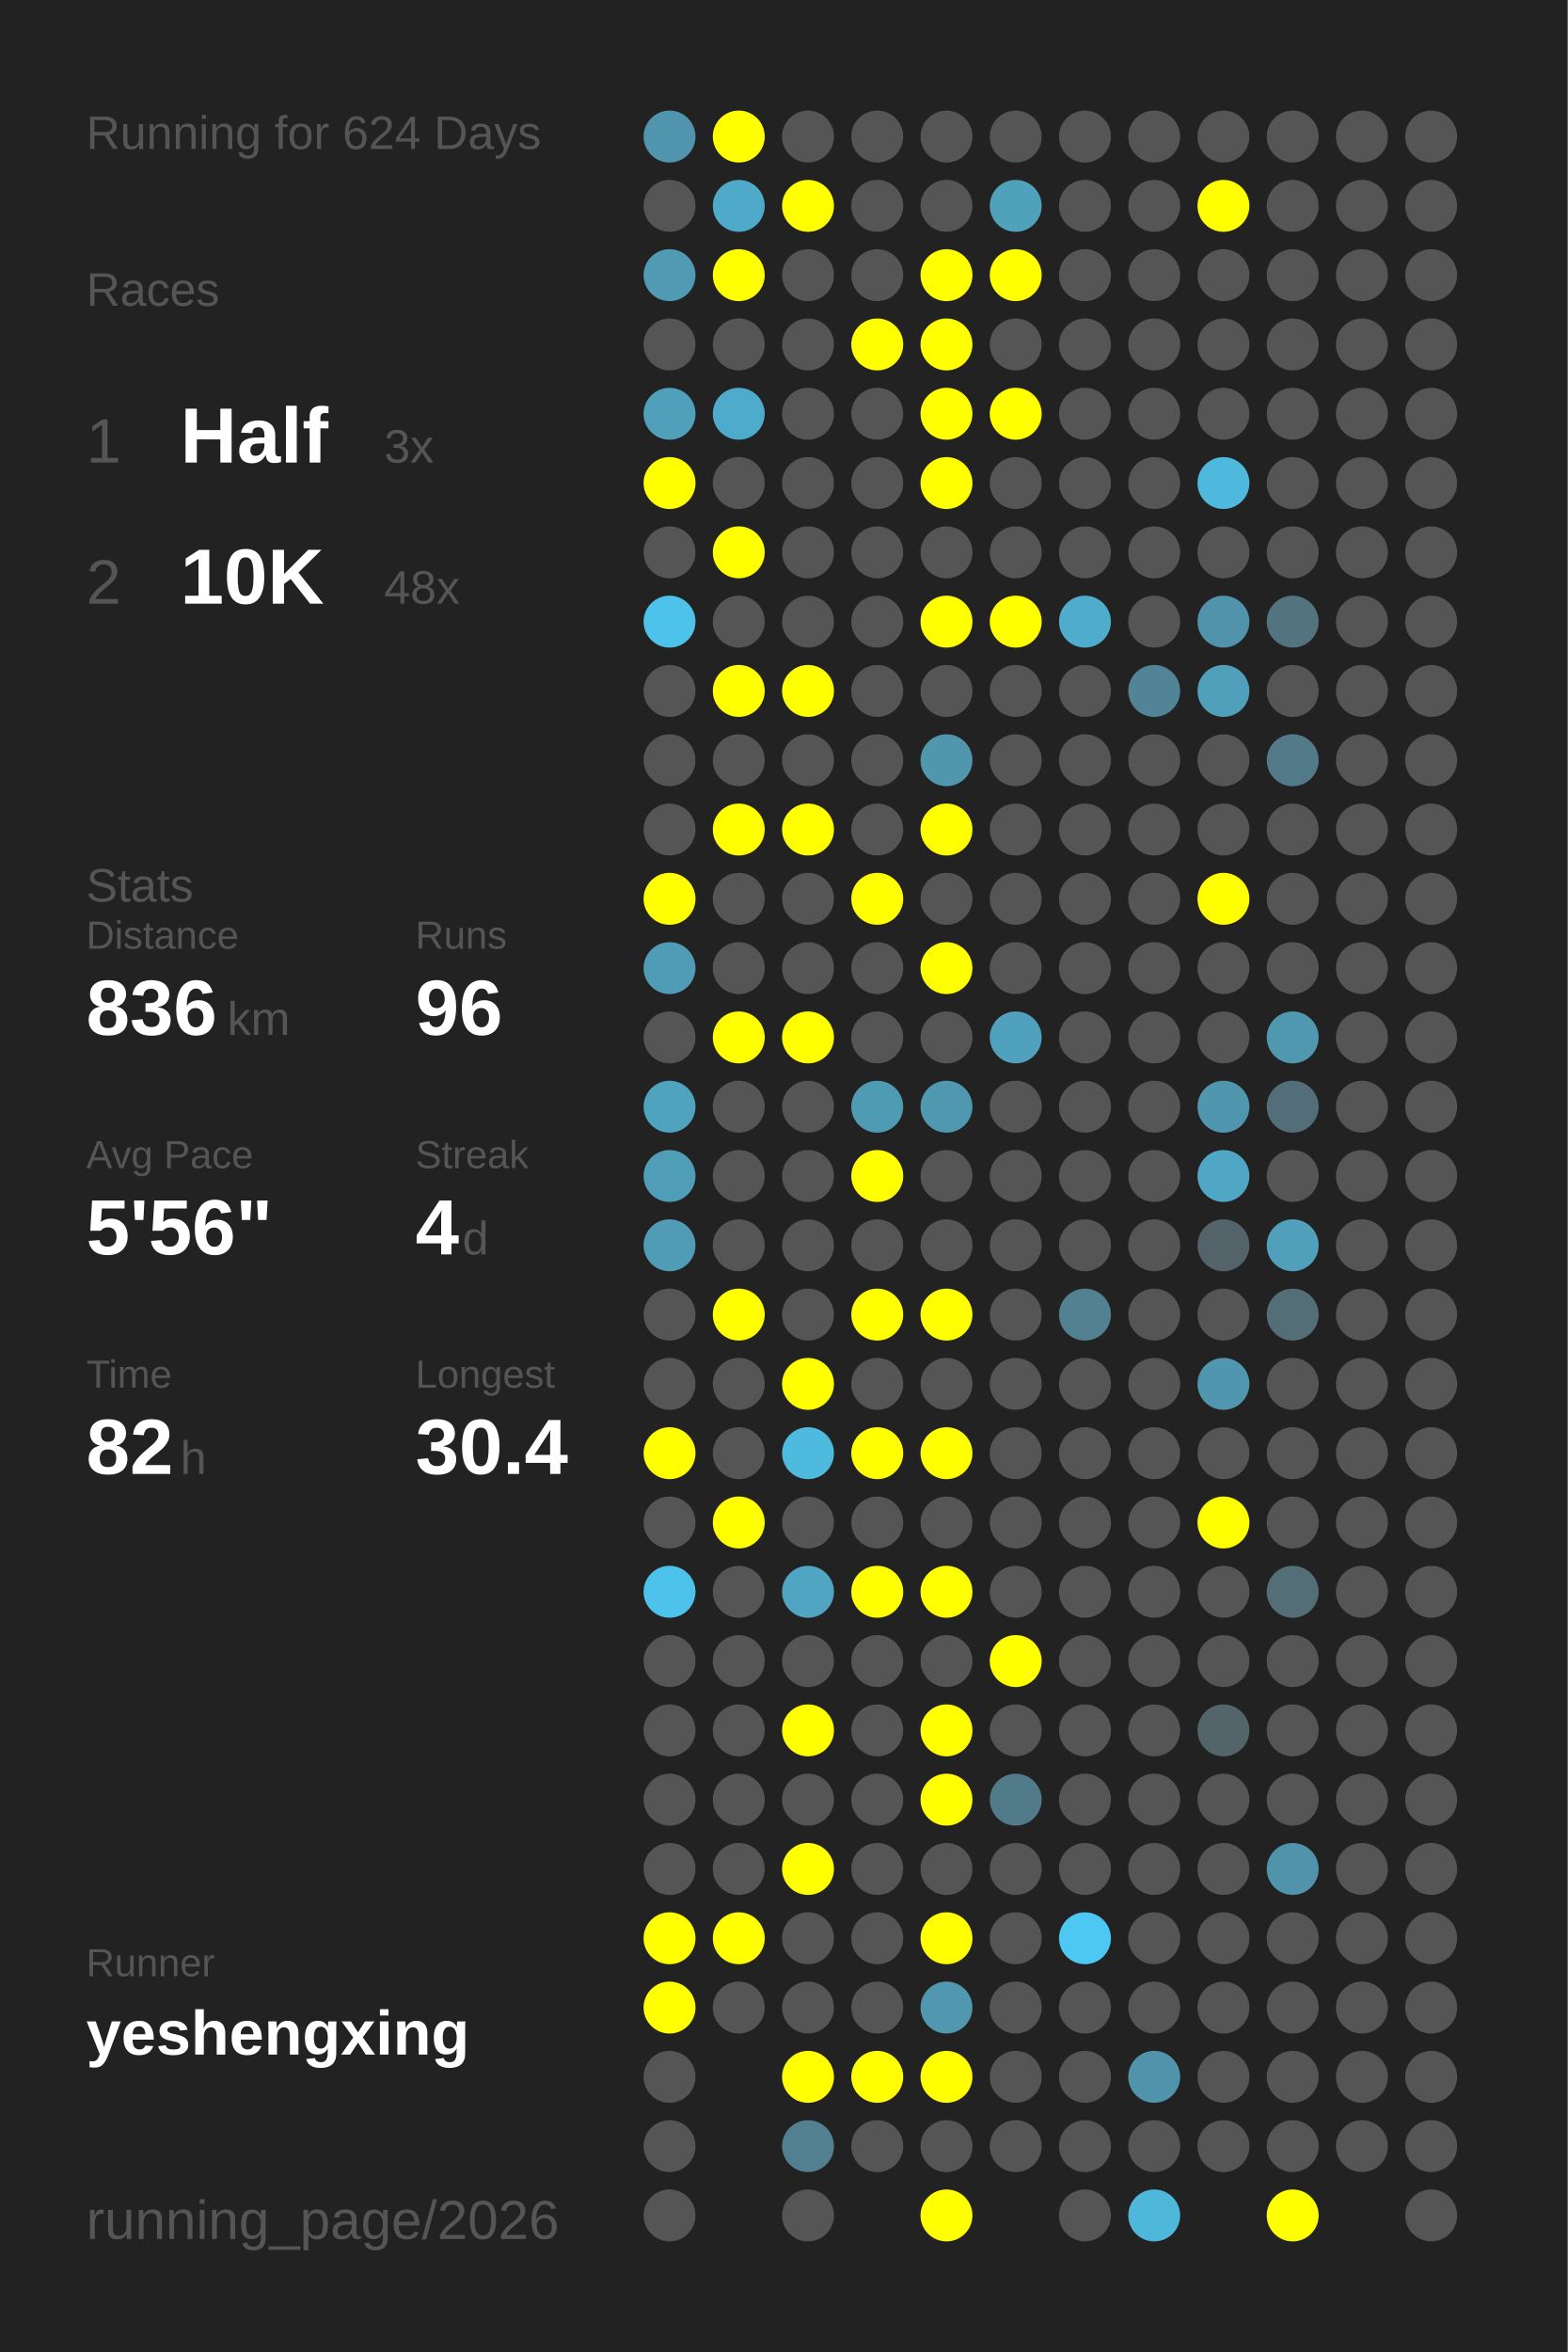
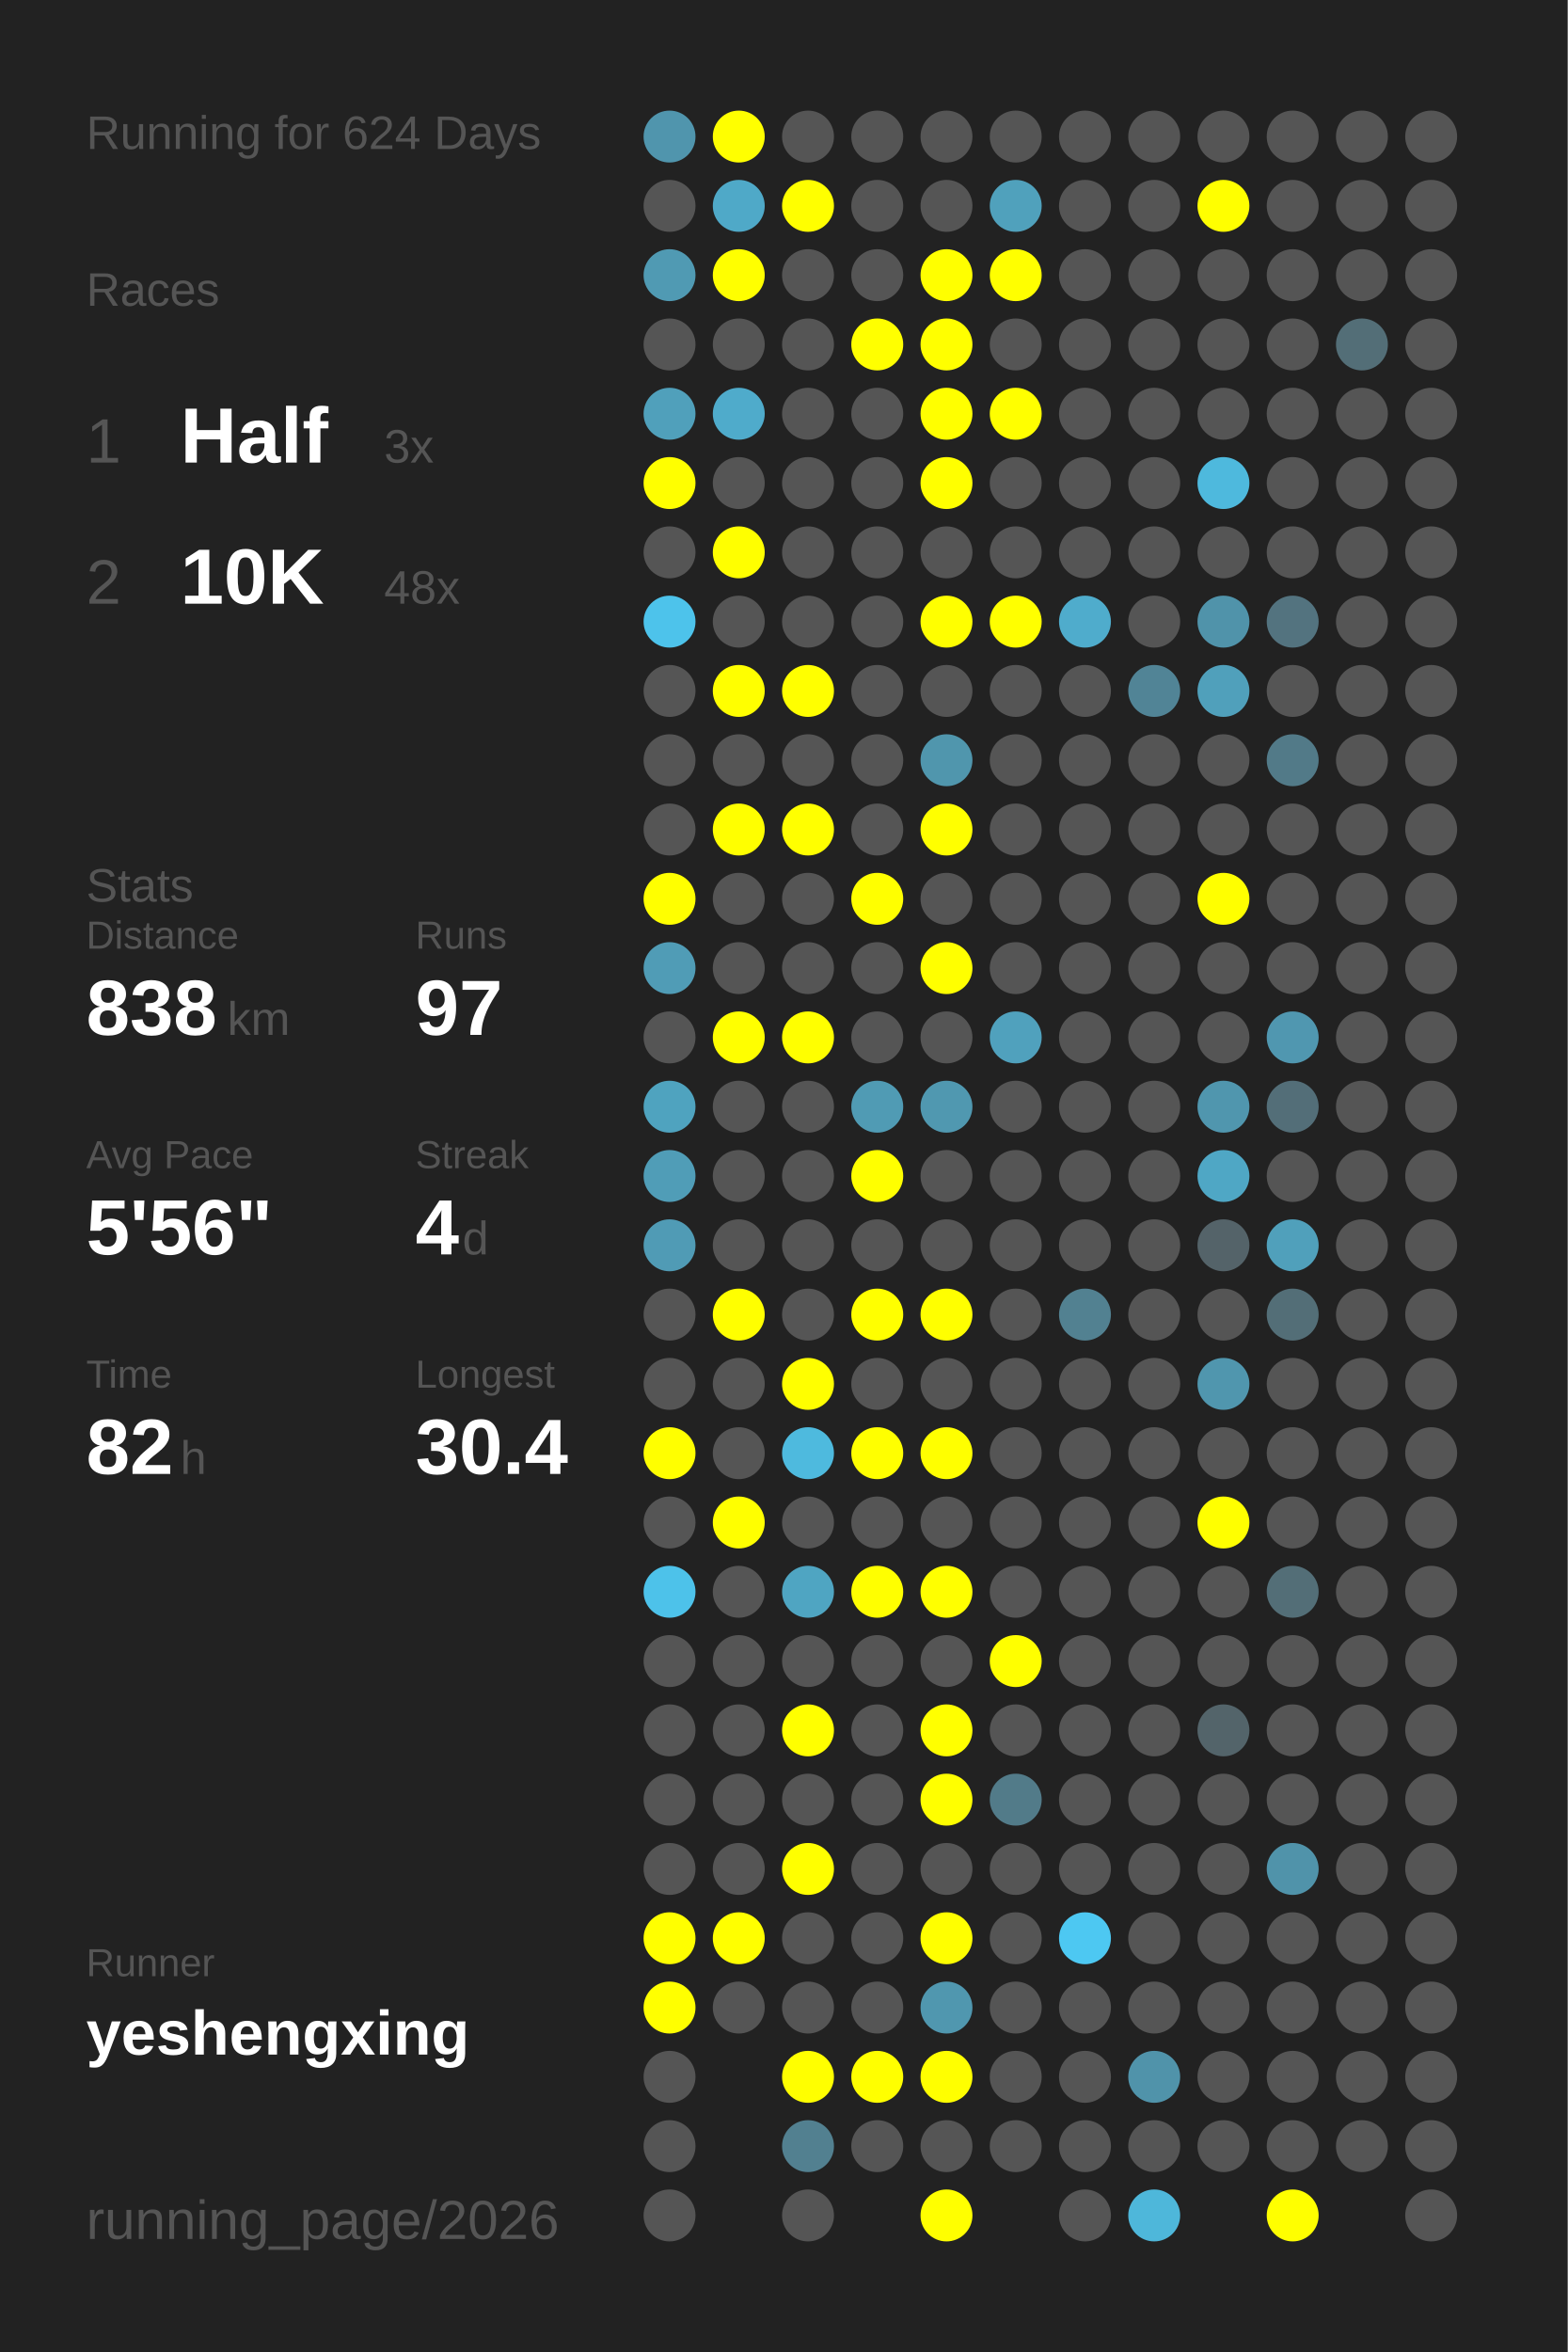
<svg xmlns="http://www.w3.org/2000/svg" baseProfile="full" height="300mm" version="1.1" viewBox="0,0,200,300" width="200mm">
  <defs />
  <rect fill="#222222" height="300" width="200" x="0" y="0" />
  <text fill="#555555" style="font-size:6px; font-family:Arial;" x="11" y="19">Running for 624 Days</text>
  <text fill="#555555" style="font-size:6px; font-family:Arial;" x="11" y="39">Races</text>
  <text fill="#555555" style="font-size:8px; font-family:Arial;" x="11" y="59">1</text>
  <text fill="#FFFFFF" style="font-size:10px; font-family:Arial; font-weight:bold;" x="23" y="59">Half</text>
  <text fill="#555555" style="font-size:6px; font-family:Arial;" x="49" y="59">3x</text>
  <text fill="#555555" style="font-size:8px; font-family:Arial;" x="11" y="77">2</text>
  <text fill="#FFFFFF" style="font-size:10px; font-family:Arial; font-weight:bold;" x="23" y="77">10K</text>
  <text fill="#555555" style="font-size:6px; font-family:Arial;" x="49" y="77">48x</text>
  <text fill="#555555" style="font-size:6px; font-family:Arial;" x="11" y="115">Stats</text>
  <text fill="#555555" style="font-size:5px; font-family:Arial;" x="11" y="121">Distance</text>
-   <text fill="#FFFFFF" style="font-size:10px; font-family:Arial; font-weight:bold;" x="11" y="132">836</text>
+   <text fill="#FFFFFF" style="font-size:10px; font-family:Arial; font-weight:bold;" x="11" y="132">838</text>
  <text fill="#555555" style="font-size:6px; font-family:Arial;" x="29" y="132">km</text>
  <text fill="#555555" style="font-size:5px; font-family:Arial;" x="53" y="121">Runs</text>
-   <text fill="#FFFFFF" style="font-size:10px; font-family:Arial; font-weight:bold;" x="53" y="132">96</text>
+   <text fill="#FFFFFF" style="font-size:10px; font-family:Arial; font-weight:bold;" x="53" y="132">97</text>
  <text fill="#555555" style="font-size:5px; font-family:Arial;" x="11" y="149">Avg Pace</text>
  <text fill="#FFFFFF" style="font-size:10px; font-family:Arial; font-weight:bold;" x="11" y="160">5'56"</text>
  <text fill="#555555" style="font-size:5px; font-family:Arial;" x="53" y="149">Streak</text>
  <text fill="#FFFFFF" style="font-size:10px; font-family:Arial; font-weight:bold;" x="53" y="160">4</text>
  <text fill="#555555" style="font-size:6px; font-family:Arial;" x="59" y="160">d</text>
  <text fill="#555555" style="font-size:5px; font-family:Arial;" x="11" y="177">Time</text>
  <text fill="#FFFFFF" style="font-size:10px; font-family:Arial; font-weight:bold;" x="11" y="188">82</text>
  <text fill="#555555" style="font-size:6px; font-family:Arial;" x="23" y="188">h</text>
  <text fill="#555555" style="font-size:5px; font-family:Arial;" x="53" y="177">Longest</text>
  <text fill="#FFFFFF" style="font-size:10px; font-family:Arial; font-weight:bold;" x="53" y="188">30.4</text>
  <text fill="#555555" style="font-size:5px; font-family:Arial;" x="11" y="252.065">Runner</text>
  <text fill="#FFFFFF" style="font-size:8px; font-family:Arial; font-weight:bold;" x="11" y="262.065">yeshengxing</text>
  <text fill="#555555" style="font-size:7px; font-family:Arial;" x="11" y="285.581">running_page/2026</text>
  <circle cx="85.417" cy="17.419" fill="#5095ad" r="3.312" />
  <circle cx="85.417" cy="26.258" fill="#555555" r="3.312" />
  <circle cx="85.417" cy="35.097" fill="#509ab3" r="3.312" />
  <circle cx="85.417" cy="43.935" fill="#555555" r="3.312" />
  <circle cx="85.417" cy="52.774" fill="#50a0bb" r="3.312" />
  <circle cx="85.417" cy="61.613" fill="#FFFF00" r="3.312" />
  <circle cx="85.417" cy="70.452" fill="#555555" r="3.312" />
  <circle cx="85.417" cy="79.29" fill="#4dc3eb" r="3.312" />
  <circle cx="85.417" cy="88.129" fill="#555555" r="3.312" />
  <circle cx="85.417" cy="96.968" fill="#555555" r="3.312" />
  <circle cx="85.417" cy="105.806" fill="#555555" r="3.312" />
  <circle cx="85.417" cy="114.645" fill="#FFFF00" r="3.312" />
  <circle cx="85.417" cy="123.484" fill="#509cb6" r="3.312" />
  <circle cx="85.417" cy="132.323" fill="#555555" r="3.312" />
  <circle cx="85.417" cy="141.161" fill="#4fa3bf" r="3.312" />
  <circle cx="85.417" cy="150" fill="#509db7" r="3.312" />
  <circle cx="85.417" cy="158.839" fill="#509bb5" r="3.312" />
  <circle cx="85.417" cy="167.677" fill="#555555" r="3.312" />
  <circle cx="85.417" cy="176.516" fill="#555555" r="3.312" />
  <circle cx="85.417" cy="185.355" fill="#FFFF00" r="3.312" />
  <circle cx="85.417" cy="194.194" fill="#555555" r="3.312" />
  <circle cx="85.417" cy="203.032" fill="#4dc2ea" r="3.312" />
  <circle cx="85.417" cy="211.871" fill="#555555" r="3.312" />
  <circle cx="85.417" cy="220.71" fill="#555555" r="3.312" />
  <circle cx="85.417" cy="229.548" fill="#555555" r="3.312" />
  <circle cx="85.417" cy="238.387" fill="#555555" r="3.312" />
  <circle cx="85.417" cy="247.226" fill="#FFFF00" r="3.312" />
  <circle cx="85.417" cy="256.065" fill="#FFFF00" r="3.312" />
  <circle cx="85.417" cy="264.903" fill="#555555" r="3.312" />
  <circle cx="85.417" cy="273.742" fill="#555555" r="3.312" />
  <circle cx="85.417" cy="282.581" fill="#555555" r="3.312" />
  <circle cx="94.25" cy="17.419" fill="#FFFF00" r="3.312" />
  <circle cx="94.25" cy="26.258" fill="#4fa9c8" r="3.312" />
  <circle cx="94.25" cy="35.097" fill="#FFFF00" r="3.312" />
  <circle cx="94.25" cy="43.935" fill="#555555" r="3.312" />
  <circle cx="94.25" cy="52.774" fill="#4fabcb" r="3.312" />
  <circle cx="94.25" cy="61.613" fill="#555555" r="3.312" />
  <circle cx="94.25" cy="70.452" fill="#FFFF00" r="3.312" />
  <circle cx="94.25" cy="79.29" fill="#555555" r="3.312" />
  <circle cx="94.25" cy="88.129" fill="#FFFF00" r="3.312" />
  <circle cx="94.25" cy="96.968" fill="#555555" r="3.312" />
  <circle cx="94.25" cy="105.806" fill="#FFFF00" r="3.312" />
  <circle cx="94.25" cy="114.645" fill="#555555" r="3.312" />
  <circle cx="94.25" cy="123.484" fill="#555555" r="3.312" />
  <circle cx="94.25" cy="132.323" fill="#FFFF00" r="3.312" />
  <circle cx="94.25" cy="141.161" fill="#555555" r="3.312" />
  <circle cx="94.25" cy="150" fill="#555555" r="3.312" />
  <circle cx="94.25" cy="158.839" fill="#555555" r="3.312" />
  <circle cx="94.25" cy="167.677" fill="#FFFF00" r="3.312" />
  <circle cx="94.25" cy="176.516" fill="#555555" r="3.312" />
  <circle cx="94.25" cy="185.355" fill="#555555" r="3.312" />
  <circle cx="94.25" cy="194.194" fill="#FFFF00" r="3.312" />
  <circle cx="94.25" cy="203.032" fill="#555555" r="3.312" />
  <circle cx="94.25" cy="211.871" fill="#555555" r="3.312" />
  <circle cx="94.25" cy="220.71" fill="#555555" r="3.312" />
  <circle cx="94.25" cy="229.548" fill="#555555" r="3.312" />
  <circle cx="94.25" cy="238.387" fill="#555555" r="3.312" />
  <circle cx="94.25" cy="247.226" fill="#FFFF00" r="3.312" />
  <circle cx="94.25" cy="256.065" fill="#555555" r="3.312" />
  <circle cx="103.083" cy="17.419" fill="#555555" r="3.312" />
  <circle cx="103.083" cy="26.258" fill="#FFFF00" r="3.312" />
  <circle cx="103.083" cy="35.097" fill="#555555" r="3.312" />
  <circle cx="103.083" cy="43.935" fill="#555555" r="3.312" />
  <circle cx="103.083" cy="52.774" fill="#555555" r="3.312" />
  <circle cx="103.083" cy="61.613" fill="#555555" r="3.312" />
  <circle cx="103.083" cy="70.452" fill="#555555" r="3.312" />
  <circle cx="103.083" cy="79.29" fill="#555555" r="3.312" />
  <circle cx="103.083" cy="88.129" fill="#FFFF00" r="3.312" />
  <circle cx="103.083" cy="96.968" fill="#555555" r="3.312" />
  <circle cx="103.083" cy="105.806" fill="#FFFF00" r="3.312" />
  <circle cx="103.083" cy="114.645" fill="#555555" r="3.312" />
  <circle cx="103.083" cy="123.484" fill="#555555" r="3.312" />
  <circle cx="103.083" cy="132.323" fill="#FFFF00" r="3.312" />
  <circle cx="103.083" cy="141.161" fill="#555555" r="3.312" />
  <circle cx="103.083" cy="150" fill="#555555" r="3.312" />
  <circle cx="103.083" cy="158.839" fill="#555555" r="3.312" />
  <circle cx="103.083" cy="167.677" fill="#555555" r="3.312" />
  <circle cx="103.083" cy="176.516" fill="#FFFF00" r="3.312" />
  <circle cx="103.083" cy="185.355" fill="#4ebade" r="3.312" />
  <circle cx="103.083" cy="194.194" fill="#555555" r="3.312" />
  <circle cx="103.083" cy="203.032" fill="#4fa5c2" r="3.312" />
  <circle cx="103.083" cy="211.871" fill="#555555" r="3.312" />
  <circle cx="103.083" cy="220.71" fill="#FFFF00" r="3.312" />
  <circle cx="103.083" cy="229.548" fill="#555555" r="3.312" />
  <circle cx="103.083" cy="238.387" fill="#FFFF00" r="3.312" />
  <circle cx="103.083" cy="247.226" fill="#555555" r="3.312" />
  <circle cx="103.083" cy="256.065" fill="#555555" r="3.312" />
  <circle cx="103.083" cy="264.903" fill="#FFFF00" r="3.312" />
  <circle cx="103.083" cy="273.742" fill="#528090" r="3.312" />
  <circle cx="103.083" cy="282.581" fill="#555555" r="3.312" />
  <circle cx="111.917" cy="17.419" fill="#555555" r="3.312" />
  <circle cx="111.917" cy="26.258" fill="#555555" r="3.312" />
  <circle cx="111.917" cy="35.097" fill="#555555" r="3.312" />
  <circle cx="111.917" cy="43.935" fill="#FFFF00" r="3.312" />
  <circle cx="111.917" cy="52.774" fill="#555555" r="3.312" />
  <circle cx="111.917" cy="61.613" fill="#555555" r="3.312" />
  <circle cx="111.917" cy="70.452" fill="#555555" r="3.312" />
  <circle cx="111.917" cy="79.29" fill="#555555" r="3.312" />
  <circle cx="111.917" cy="88.129" fill="#555555" r="3.312" />
  <circle cx="111.917" cy="96.968" fill="#555555" r="3.312" />
  <circle cx="111.917" cy="105.806" fill="#555555" r="3.312" />
  <circle cx="111.917" cy="114.645" fill="#FFFF00" r="3.312" />
  <circle cx="111.917" cy="123.484" fill="#555555" r="3.312" />
  <circle cx="111.917" cy="132.323" fill="#555555" r="3.312" />
  <circle cx="111.917" cy="141.161" fill="#509bb4" r="3.312" />
  <circle cx="111.917" cy="150" fill="#FFFF00" r="3.312" />
  <circle cx="111.917" cy="158.839" fill="#555555" r="3.312" />
  <circle cx="111.917" cy="167.677" fill="#FFFF00" r="3.312" />
  <circle cx="111.917" cy="176.516" fill="#555555" r="3.312" />
  <circle cx="111.917" cy="185.355" fill="#FFFF00" r="3.312" />
  <circle cx="111.917" cy="194.194" fill="#555555" r="3.312" />
  <circle cx="111.917" cy="203.032" fill="#FFFF00" r="3.312" />
  <circle cx="111.917" cy="211.871" fill="#555555" r="3.312" />
  <circle cx="111.917" cy="220.71" fill="#555555" r="3.312" />
  <circle cx="111.917" cy="229.548" fill="#555555" r="3.312" />
  <circle cx="111.917" cy="238.387" fill="#555555" r="3.312" />
  <circle cx="111.917" cy="247.226" fill="#555555" r="3.312" />
  <circle cx="111.917" cy="256.065" fill="#555555" r="3.312" />
  <circle cx="111.917" cy="264.903" fill="#FFFF00" r="3.312" />
  <circle cx="111.917" cy="273.742" fill="#555555" r="3.312" />
  <circle cx="120.75" cy="17.419" fill="#555555" r="3.312" />
  <circle cx="120.75" cy="26.258" fill="#555555" r="3.312" />
  <circle cx="120.75" cy="35.097" fill="#FFFF00" r="3.312" />
  <circle cx="120.75" cy="43.935" fill="#FFFF00" r="3.312" />
  <circle cx="120.75" cy="52.774" fill="#FFFF00" r="3.312" />
  <circle cx="120.75" cy="61.613" fill="#FFFF00" r="3.312" />
  <circle cx="120.75" cy="70.452" fill="#555555" r="3.312" />
  <circle cx="120.75" cy="79.29" fill="#FFFF00" r="3.312" />
  <circle cx="120.75" cy="88.129" fill="#555555" r="3.312" />
  <circle cx="120.75" cy="96.968" fill="#5096ad" r="3.312" />
  <circle cx="120.75" cy="105.806" fill="#FFFF00" r="3.312" />
  <circle cx="120.75" cy="114.645" fill="#555555" r="3.312" />
  <circle cx="120.75" cy="123.484" fill="#FFFF00" r="3.312" />
  <circle cx="120.75" cy="132.323" fill="#555555" r="3.312" />
  <circle cx="120.75" cy="141.161" fill="#5098b0" r="3.312" />
  <circle cx="120.75" cy="150" fill="#555555" r="3.312" />
  <circle cx="120.75" cy="158.839" fill="#555555" r="3.312" />
  <circle cx="120.75" cy="167.677" fill="#FFFF00" r="3.312" />
  <circle cx="120.75" cy="176.516" fill="#555555" r="3.312" />
  <circle cx="120.75" cy="185.355" fill="#FFFF00" r="3.312" />
  <circle cx="120.75" cy="194.194" fill="#555555" r="3.312" />
  <circle cx="120.75" cy="203.032" fill="#FFFF00" r="3.312" />
  <circle cx="120.75" cy="211.871" fill="#555555" r="3.312" />
  <circle cx="120.75" cy="220.71" fill="#FFFF00" r="3.312" />
  <circle cx="120.75" cy="229.548" fill="#FFFF00" r="3.312" />
  <circle cx="120.75" cy="238.387" fill="#555555" r="3.312" />
  <circle cx="120.75" cy="247.226" fill="#FFFF00" r="3.312" />
  <circle cx="120.75" cy="256.065" fill="#5097af" r="3.312" />
  <circle cx="120.75" cy="264.903" fill="#FFFF00" r="3.312" />
  <circle cx="120.75" cy="273.742" fill="#555555" r="3.312" />
  <circle cx="120.75" cy="282.581" fill="#FFFF00" r="3.312" />
  <circle cx="129.583" cy="17.419" fill="#555555" r="3.312" />
  <circle cx="129.583" cy="26.258" fill="#50a1bc" r="3.312" />
  <circle cx="129.583" cy="35.097" fill="#FFFF00" r="3.312" />
  <circle cx="129.583" cy="43.935" fill="#555555" r="3.312" />
  <circle cx="129.583" cy="52.774" fill="#FFFF00" r="3.312" />
  <circle cx="129.583" cy="61.613" fill="#555555" r="3.312" />
  <circle cx="129.583" cy="70.452" fill="#555555" r="3.312" />
  <circle cx="129.583" cy="79.29" fill="#FFFF00" r="3.312" />
  <circle cx="129.583" cy="88.129" fill="#555555" r="3.312" />
  <circle cx="129.583" cy="96.968" fill="#555555" r="3.312" />
  <circle cx="129.583" cy="105.806" fill="#555555" r="3.312" />
  <circle cx="129.583" cy="114.645" fill="#555555" r="3.312" />
  <circle cx="129.583" cy="123.484" fill="#555555" r="3.312" />
  <circle cx="129.583" cy="132.323" fill="#50a1bd" r="3.312" />
  <circle cx="129.583" cy="141.161" fill="#555555" r="3.312" />
  <circle cx="129.583" cy="150" fill="#555555" r="3.312" />
  <circle cx="129.583" cy="158.839" fill="#555555" r="3.312" />
  <circle cx="129.583" cy="167.677" fill="#555555" r="3.312" />
  <circle cx="129.583" cy="176.516" fill="#555555" r="3.312" />
  <circle cx="129.583" cy="185.355" fill="#555555" r="3.312" />
  <circle cx="129.583" cy="194.194" fill="#555555" r="3.312" />
  <circle cx="129.583" cy="203.032" fill="#555555" r="3.312" />
  <circle cx="129.583" cy="211.871" fill="#FFFF00" r="3.312" />
  <circle cx="129.583" cy="220.71" fill="#555555" r="3.312" />
  <circle cx="129.583" cy="229.548" fill="#527b89" r="3.312" />
  <circle cx="129.583" cy="238.387" fill="#555555" r="3.312" />
  <circle cx="129.583" cy="247.226" fill="#555555" r="3.312" />
  <circle cx="129.583" cy="256.065" fill="#555555" r="3.312" />
  <circle cx="129.583" cy="264.903" fill="#555555" r="3.312" />
  <circle cx="129.583" cy="273.742" fill="#555555" r="3.312" />
  <circle cx="138.417" cy="17.419" fill="#555555" r="3.312" />
  <circle cx="138.417" cy="26.258" fill="#555555" r="3.312" />
  <circle cx="138.417" cy="35.097" fill="#555555" r="3.312" />
  <circle cx="138.417" cy="43.935" fill="#555555" r="3.312" />
  <circle cx="138.417" cy="52.774" fill="#555555" r="3.312" />
  <circle cx="138.417" cy="61.613" fill="#555555" r="3.312" />
  <circle cx="138.417" cy="70.452" fill="#555555" r="3.312" />
  <circle cx="138.417" cy="79.29" fill="#4faccc" r="3.312" />
  <circle cx="138.417" cy="88.129" fill="#555555" r="3.312" />
  <circle cx="138.417" cy="96.968" fill="#555555" r="3.312" />
  <circle cx="138.417" cy="105.806" fill="#555555" r="3.312" />
  <circle cx="138.417" cy="114.645" fill="#555555" r="3.312" />
  <circle cx="138.417" cy="123.484" fill="#555555" r="3.312" />
  <circle cx="138.417" cy="132.323" fill="#555555" r="3.312" />
  <circle cx="138.417" cy="141.161" fill="#555555" r="3.312" />
  <circle cx="138.417" cy="150" fill="#555555" r="3.312" />
  <circle cx="138.417" cy="158.839" fill="#555555" r="3.312" />
  <circle cx="138.417" cy="167.677" fill="#528191" r="3.312" />
  <circle cx="138.417" cy="176.516" fill="#555555" r="3.312" />
  <circle cx="138.417" cy="185.355" fill="#555555" r="3.312" />
  <circle cx="138.417" cy="194.194" fill="#555555" r="3.312" />
  <circle cx="138.417" cy="203.032" fill="#555555" r="3.312" />
  <circle cx="138.417" cy="211.871" fill="#555555" r="3.312" />
  <circle cx="138.417" cy="220.71" fill="#555555" r="3.312" />
  <circle cx="138.417" cy="229.548" fill="#555555" r="3.312" />
  <circle cx="138.417" cy="238.387" fill="#555555" r="3.312" />
  <circle cx="138.417" cy="247.226" fill="#4dc8f2" r="3.312" />
  <circle cx="138.417" cy="256.065" fill="#555555" r="3.312" />
  <circle cx="138.417" cy="264.903" fill="#555555" r="3.312" />
  <circle cx="138.417" cy="273.742" fill="#555555" r="3.312" />
  <circle cx="138.417" cy="282.581" fill="#555555" r="3.312" />
  <circle cx="147.25" cy="17.419" fill="#555555" r="3.312" />
  <circle cx="147.25" cy="26.258" fill="#555555" r="3.312" />
  <circle cx="147.25" cy="35.097" fill="#555555" r="3.312" />
  <circle cx="147.25" cy="43.935" fill="#555555" r="3.312" />
  <circle cx="147.25" cy="52.774" fill="#555555" r="3.312" />
  <circle cx="147.25" cy="61.613" fill="#555555" r="3.312" />
  <circle cx="147.25" cy="70.452" fill="#555555" r="3.312" />
  <circle cx="147.25" cy="79.29" fill="#555555" r="3.312" />
  <circle cx="147.25" cy="88.129" fill="#518496" r="3.312" />
  <circle cx="147.25" cy="96.968" fill="#555555" r="3.312" />
  <circle cx="147.25" cy="105.806" fill="#555555" r="3.312" />
  <circle cx="147.25" cy="114.645" fill="#555555" r="3.312" />
  <circle cx="147.25" cy="123.484" fill="#555555" r="3.312" />
  <circle cx="147.25" cy="132.323" fill="#555555" r="3.312" />
  <circle cx="147.25" cy="141.161" fill="#555555" r="3.312" />
  <circle cx="147.25" cy="150" fill="#555555" r="3.312" />
  <circle cx="147.25" cy="158.839" fill="#555555" r="3.312" />
  <circle cx="147.25" cy="167.677" fill="#555555" r="3.312" />
  <circle cx="147.25" cy="176.516" fill="#555555" r="3.312" />
  <circle cx="147.25" cy="185.355" fill="#555555" r="3.312" />
  <circle cx="147.25" cy="194.194" fill="#555555" r="3.312" />
  <circle cx="147.25" cy="203.032" fill="#555555" r="3.312" />
  <circle cx="147.25" cy="211.871" fill="#555555" r="3.312" />
  <circle cx="147.25" cy="220.71" fill="#555555" r="3.312" />
  <circle cx="147.25" cy="229.548" fill="#555555" r="3.312" />
  <circle cx="147.25" cy="238.387" fill="#555555" r="3.312" />
  <circle cx="147.25" cy="247.226" fill="#555555" r="3.312" />
  <circle cx="147.25" cy="256.065" fill="#555555" r="3.312" />
  <circle cx="147.25" cy="264.903" fill="#5093aa" r="3.312" />
  <circle cx="147.25" cy="273.742" fill="#555555" r="3.312" />
  <circle cx="147.25" cy="282.581" fill="#4eb7da" r="3.312" />
  <circle cx="156.083" cy="17.419" fill="#555555" r="3.312" />
  <circle cx="156.083" cy="26.258" fill="#FFFF00" r="3.312" />
  <circle cx="156.083" cy="35.097" fill="#555555" r="3.312" />
  <circle cx="156.083" cy="43.935" fill="#555555" r="3.312" />
  <circle cx="156.083" cy="52.774" fill="#555555" r="3.312" />
  <circle cx="156.083" cy="61.613" fill="#4eb9dd" r="3.312" />
  <circle cx="156.083" cy="70.452" fill="#555555" r="3.312" />
  <circle cx="156.083" cy="79.29" fill="#5093aa" r="3.312" />
  <circle cx="156.083" cy="88.129" fill="#50a0bb" r="3.312" />
  <circle cx="156.083" cy="96.968" fill="#555555" r="3.312" />
  <circle cx="156.083" cy="105.806" fill="#555555" r="3.312" />
  <circle cx="156.083" cy="114.645" fill="#FFFF00" r="3.312" />
  <circle cx="156.083" cy="123.484" fill="#555555" r="3.312" />
  <circle cx="156.083" cy="132.323" fill="#555555" r="3.312" />
  <circle cx="156.083" cy="141.161" fill="#5096ae" r="3.312" />
  <circle cx="156.083" cy="150" fill="#4fa7c5" r="3.312" />
  <circle cx="156.083" cy="158.839" fill="#546369" r="3.312" />
  <circle cx="156.083" cy="167.677" fill="#555555" r="3.312" />
  <circle cx="156.083" cy="176.516" fill="#5096ae" r="3.312" />
  <circle cx="156.083" cy="185.355" fill="#555555" r="3.312" />
  <circle cx="156.083" cy="194.194" fill="#FFFF00" r="3.312" />
  <circle cx="156.083" cy="203.032" fill="#555555" r="3.312" />
  <circle cx="156.083" cy="211.871" fill="#555555" r="3.312" />
  <circle cx="156.083" cy="220.71" fill="#53646a" r="3.312" />
  <circle cx="156.083" cy="229.548" fill="#555555" r="3.312" />
  <circle cx="156.083" cy="238.387" fill="#555555" r="3.312" />
  <circle cx="156.083" cy="247.226" fill="#555555" r="3.312" />
  <circle cx="156.083" cy="256.065" fill="#555555" r="3.312" />
  <circle cx="156.083" cy="264.903" fill="#555555" r="3.312" />
  <circle cx="156.083" cy="273.742" fill="#555555" r="3.312" />
  <circle cx="164.917" cy="17.419" fill="#555555" r="3.312" />
  <circle cx="164.917" cy="26.258" fill="#555555" r="3.312" />
  <circle cx="164.917" cy="35.097" fill="#555555" r="3.312" />
  <circle cx="164.917" cy="43.935" fill="#555555" r="3.312" />
  <circle cx="164.917" cy="52.774" fill="#555555" r="3.312" />
  <circle cx="164.917" cy="61.613" fill="#555555" r="3.312" />
  <circle cx="164.917" cy="70.452" fill="#555555" r="3.312" />
  <circle cx="164.917" cy="79.29" fill="#53737f" r="3.312" />
  <circle cx="164.917" cy="88.129" fill="#555555" r="3.312" />
  <circle cx="164.917" cy="96.968" fill="#527a88" r="3.312" />
  <circle cx="164.917" cy="105.806" fill="#555555" r="3.312" />
  <circle cx="164.917" cy="114.645" fill="#555555" r="3.312" />
  <circle cx="164.917" cy="123.484" fill="#555555" r="3.312" />
  <circle cx="164.917" cy="132.323" fill="#5097b0" r="3.312" />
  <circle cx="164.917" cy="141.161" fill="#536e78" r="3.312" />
  <circle cx="164.917" cy="150" fill="#555555" r="3.312" />
  <circle cx="164.917" cy="158.839" fill="#50a0bb" r="3.312" />
  <circle cx="164.917" cy="167.677" fill="#536e77" r="3.312" />
  <circle cx="164.917" cy="176.516" fill="#555555" r="3.312" />
  <circle cx="164.917" cy="185.355" fill="#555555" r="3.312" />
  <circle cx="164.917" cy="194.194" fill="#555555" r="3.312" />
  <circle cx="164.917" cy="203.032" fill="#536e77" r="3.312" />
  <circle cx="164.917" cy="211.871" fill="#555555" r="3.312" />
  <circle cx="164.917" cy="220.71" fill="#555555" r="3.312" />
  <circle cx="164.917" cy="229.548" fill="#555555" r="3.312" />
  <circle cx="164.917" cy="238.387" fill="#5093aa" r="3.312" />
  <circle cx="164.917" cy="247.226" fill="#555555" r="3.312" />
  <circle cx="164.917" cy="256.065" fill="#555555" r="3.312" />
  <circle cx="164.917" cy="264.903" fill="#555555" r="3.312" />
  <circle cx="164.917" cy="273.742" fill="#555555" r="3.312" />
  <circle cx="164.917" cy="282.581" fill="#FFFF00" r="3.312" />
  <circle cx="173.75" cy="17.419" fill="#555555" r="3.312" />
  <circle cx="173.75" cy="26.258" fill="#555555" r="3.312" />
  <circle cx="173.75" cy="35.097" fill="#555555" r="3.312" />
-   <circle cx="173.75" cy="43.935" fill="#555555" r="3.312" />
+   <circle cx="173.75" cy="43.935" fill="#536e77" r="3.312" />
  <circle cx="173.75" cy="52.774" fill="#555555" r="3.312" />
  <circle cx="173.75" cy="61.613" fill="#555555" r="3.312" />
  <circle cx="173.75" cy="70.452" fill="#555555" r="3.312" />
  <circle cx="173.75" cy="79.29" fill="#555555" r="3.312" />
  <circle cx="173.75" cy="88.129" fill="#555555" r="3.312" />
  <circle cx="173.75" cy="96.968" fill="#555555" r="3.312" />
  <circle cx="173.75" cy="105.806" fill="#555555" r="3.312" />
  <circle cx="173.75" cy="114.645" fill="#555555" r="3.312" />
  <circle cx="173.75" cy="123.484" fill="#555555" r="3.312" />
  <circle cx="173.75" cy="132.323" fill="#555555" r="3.312" />
  <circle cx="173.75" cy="141.161" fill="#555555" r="3.312" />
  <circle cx="173.75" cy="150" fill="#555555" r="3.312" />
  <circle cx="173.75" cy="158.839" fill="#555555" r="3.312" />
  <circle cx="173.75" cy="167.677" fill="#555555" r="3.312" />
  <circle cx="173.75" cy="176.516" fill="#555555" r="3.312" />
  <circle cx="173.75" cy="185.355" fill="#555555" r="3.312" />
  <circle cx="173.75" cy="194.194" fill="#555555" r="3.312" />
  <circle cx="173.75" cy="203.032" fill="#555555" r="3.312" />
  <circle cx="173.75" cy="211.871" fill="#555555" r="3.312" />
  <circle cx="173.75" cy="220.71" fill="#555555" r="3.312" />
  <circle cx="173.75" cy="229.548" fill="#555555" r="3.312" />
  <circle cx="173.75" cy="238.387" fill="#555555" r="3.312" />
  <circle cx="173.75" cy="247.226" fill="#555555" r="3.312" />
  <circle cx="173.75" cy="256.065" fill="#555555" r="3.312" />
  <circle cx="173.75" cy="264.903" fill="#555555" r="3.312" />
  <circle cx="173.75" cy="273.742" fill="#555555" r="3.312" />
  <circle cx="182.583" cy="17.419" fill="#555555" r="3.312" />
  <circle cx="182.583" cy="26.258" fill="#555555" r="3.312" />
  <circle cx="182.583" cy="35.097" fill="#555555" r="3.312" />
  <circle cx="182.583" cy="43.935" fill="#555555" r="3.312" />
  <circle cx="182.583" cy="52.774" fill="#555555" r="3.312" />
  <circle cx="182.583" cy="61.613" fill="#555555" r="3.312" />
  <circle cx="182.583" cy="70.452" fill="#555555" r="3.312" />
  <circle cx="182.583" cy="79.29" fill="#555555" r="3.312" />
  <circle cx="182.583" cy="88.129" fill="#555555" r="3.312" />
  <circle cx="182.583" cy="96.968" fill="#555555" r="3.312" />
  <circle cx="182.583" cy="105.806" fill="#555555" r="3.312" />
  <circle cx="182.583" cy="114.645" fill="#555555" r="3.312" />
  <circle cx="182.583" cy="123.484" fill="#555555" r="3.312" />
  <circle cx="182.583" cy="132.323" fill="#555555" r="3.312" />
  <circle cx="182.583" cy="141.161" fill="#555555" r="3.312" />
  <circle cx="182.583" cy="150" fill="#555555" r="3.312" />
  <circle cx="182.583" cy="158.839" fill="#555555" r="3.312" />
  <circle cx="182.583" cy="167.677" fill="#555555" r="3.312" />
  <circle cx="182.583" cy="176.516" fill="#555555" r="3.312" />
  <circle cx="182.583" cy="185.355" fill="#555555" r="3.312" />
  <circle cx="182.583" cy="194.194" fill="#555555" r="3.312" />
  <circle cx="182.583" cy="203.032" fill="#555555" r="3.312" />
  <circle cx="182.583" cy="211.871" fill="#555555" r="3.312" />
  <circle cx="182.583" cy="220.71" fill="#555555" r="3.312" />
  <circle cx="182.583" cy="229.548" fill="#555555" r="3.312" />
  <circle cx="182.583" cy="238.387" fill="#555555" r="3.312" />
  <circle cx="182.583" cy="247.226" fill="#555555" r="3.312" />
  <circle cx="182.583" cy="256.065" fill="#555555" r="3.312" />
  <circle cx="182.583" cy="264.903" fill="#555555" r="3.312" />
  <circle cx="182.583" cy="273.742" fill="#555555" r="3.312" />
  <circle cx="182.583" cy="282.581" fill="#555555" r="3.312" />
</svg>
